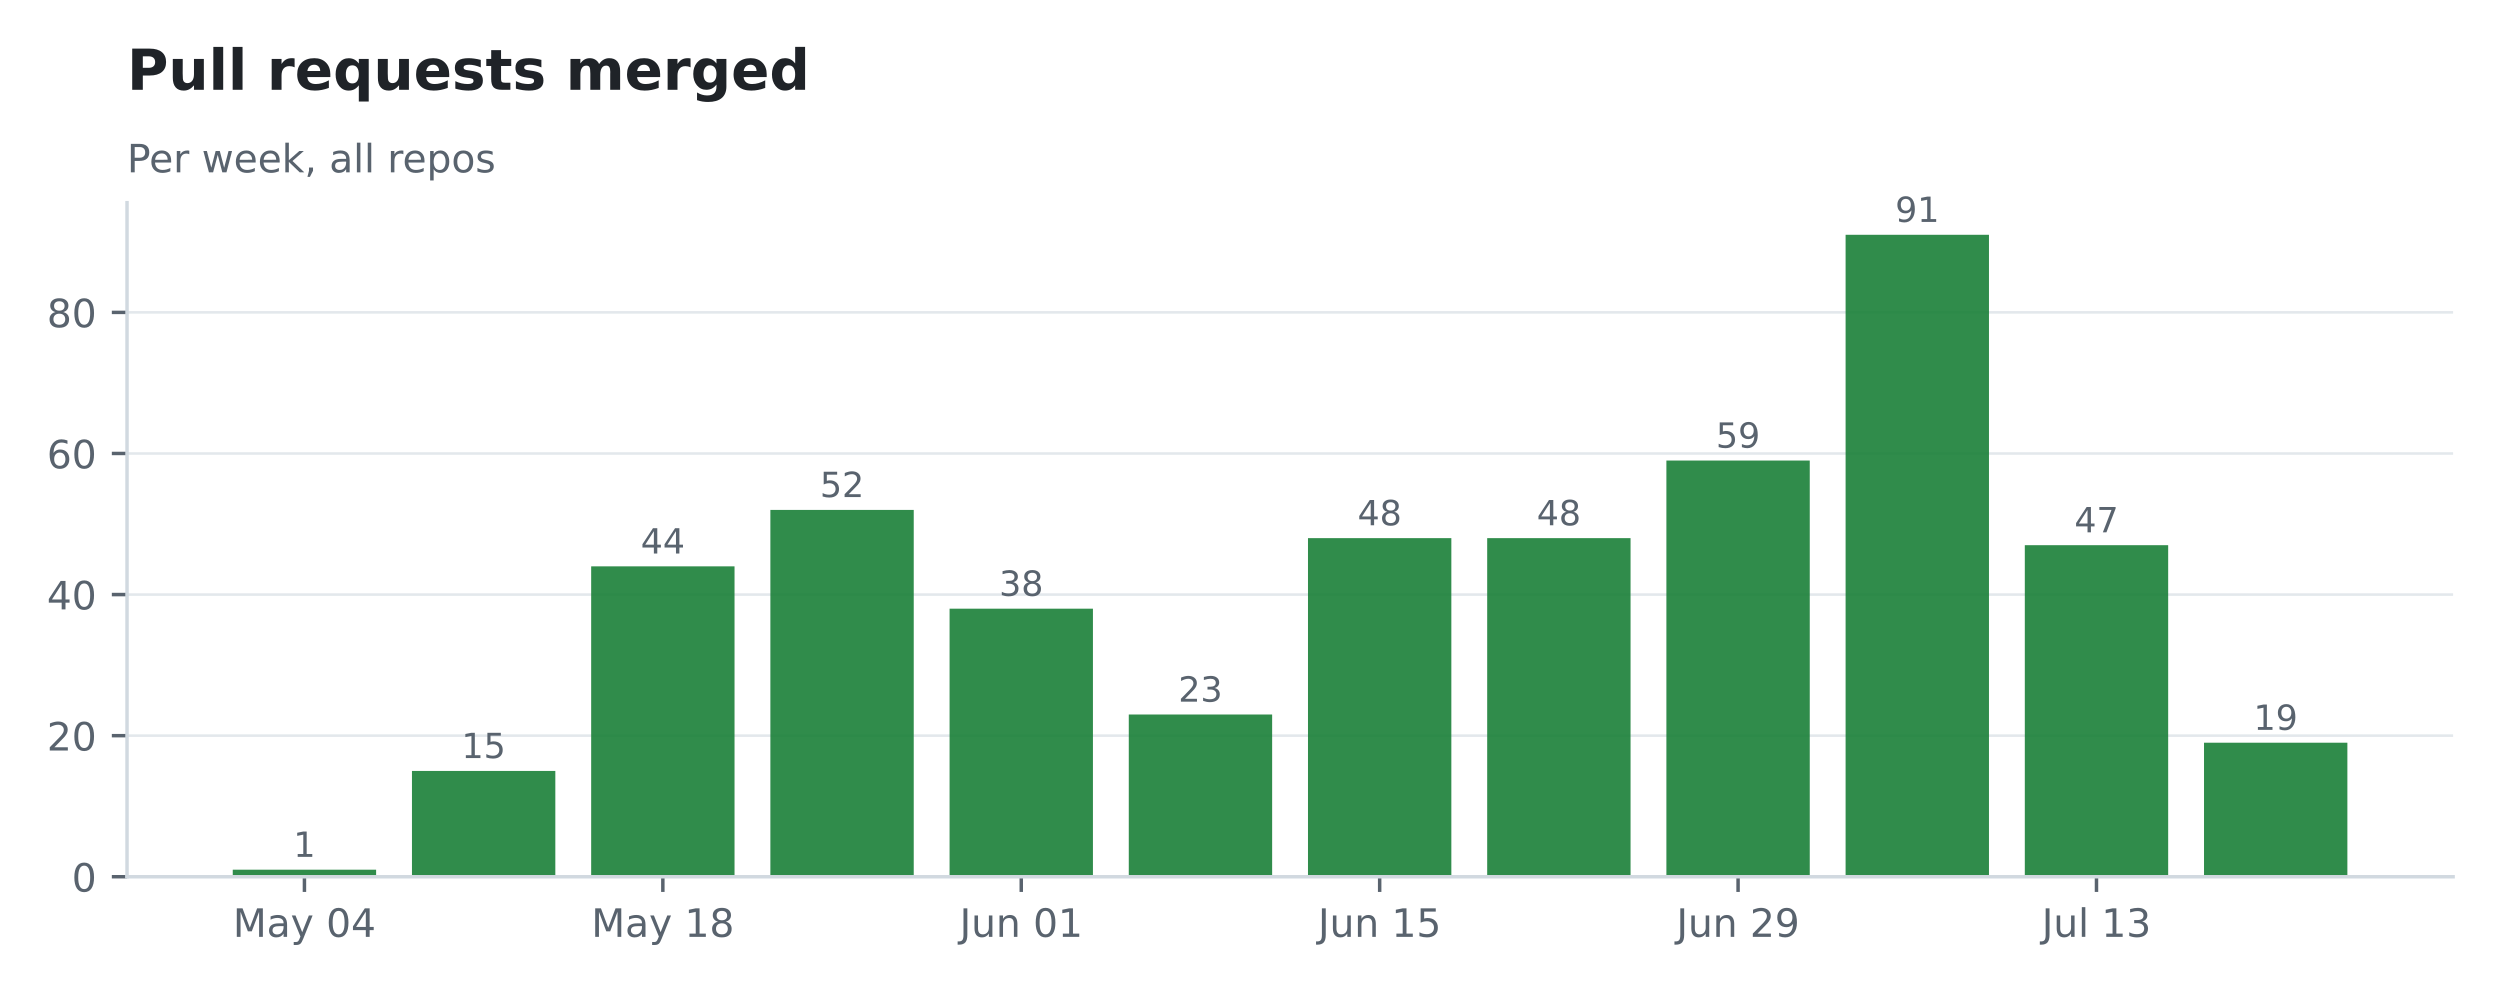
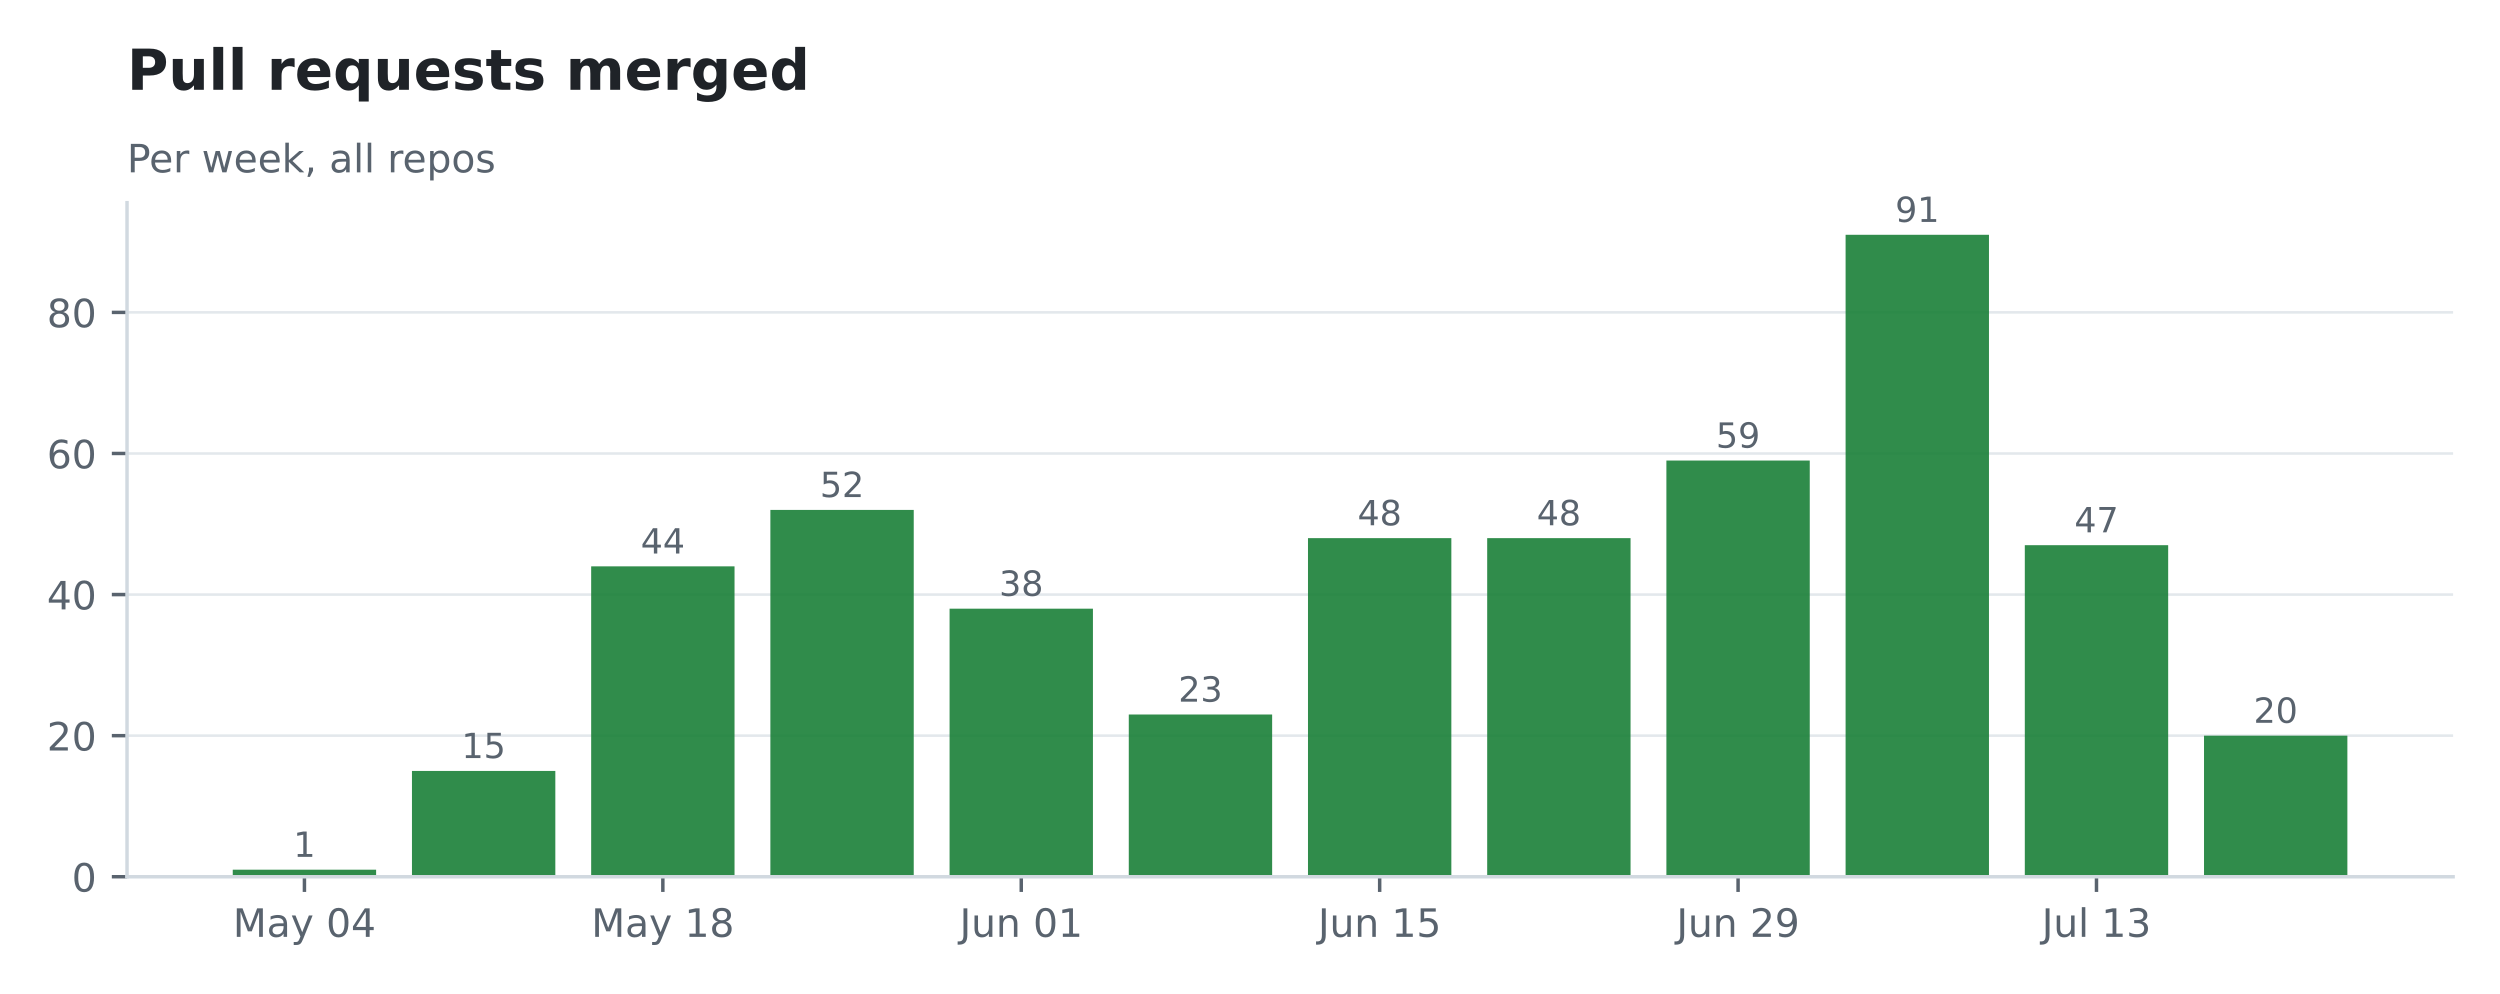
<svg xmlns="http://www.w3.org/2000/svg" xmlns:xlink="http://www.w3.org/1999/xlink" width="575.732pt" height="228.711pt" viewBox="0 0 575.732 228.711" version="1.1">
  <defs>
    <style type="text/css">*{stroke-linejoin: round; stroke-linecap: butt}</style>
  </defs>
  <g id="figure_1">
    <g id="patch_1">
      <path d="M 0 228.711  L 575.732 228.711  L 575.732 -0  L 0 -0  L 0 228.711  z " style="fill: none; opacity: 0" />
    </g>
    <g id="axes_1">
      <g id="patch_2">
        <path d="M 29.253 201.91  L 564.933 201.91  L 564.933 46.678  L 29.253 46.678  L 29.253 201.91  z " style="fill: none" />
      </g>
      <g id="matplotlib.axis_1">
        <g id="xtick_1">
          <g id="line2d_1">
            <defs>
-               <path id="mc2fe09eada" d="M 0 0  L 0 3.5  " style="stroke: #59636e; stroke-width: 0.8" />
+               <path id="m569759e91c" d="M 0 0  L 0 3.5  " style="stroke: #59636e; stroke-width: 0.8" />
            </defs>
            <g>
-               <use xlink:href="#mc2fe09eada" x="70.109" y="201.91" style="fill: #59636e; stroke: #59636e; stroke-width: 0.8" />
+               <use xlink:href="#m569759e91c" x="70.109" y="201.91" style="fill: #59636e; stroke: #59636e; stroke-width: 0.8" />
            </g>
          </g>
          <g id="text_1">
            <g style="fill: #59636e" transform="translate(53.64929 215.7479) scale(0.09 -0.09)">
              <defs>
                <path id="DejaVuSans-30" d="M 628 4666  L 1569 4666  L 2759 1491  L 3956 4666  L 4897 4666  L 4897 0  L 4281 0  L 4281 4097  L 3078 897  L 2444 897  L 1241 4097  L 1241 0  L 628 0  L 628 4666  z " transform="scale(0.015625)" />
                <path id="DejaVuSans-44" d="M 2194 1759  Q 1497 1759 1228 1600  Q 959 1441 959 1056  Q 959 750 1161 570  Q 1363 391 1709 391  Q 2188 391 2477 730  Q 2766 1069 2766 1631  L 2766 1759  L 2194 1759  z M 3341 1997  L 3341 0  L 2766 0  L 2766 531  Q 2569 213 2275 61  Q 1981 -91 1556 -91  Q 1019 -91 701 211  Q 384 513 384 1019  Q 384 1609 779 1909  Q 1175 2209 1959 2209  L 2766 2209  L 2766 2266  Q 2766 2663 2505 2880  Q 2244 3097 1772 3097  Q 1472 3097 1187 3025  Q 903 2953 641 2809  L 641 3341  Q 956 3463 1253 3523  Q 1550 3584 1831 3584  Q 2591 3584 2966 3190  Q 3341 2797 3341 1997  z " transform="scale(0.015625)" />
                <path id="DejaVuSans-5c" d="M 2059 -325  Q 1816 -950 1584 -1140  Q 1353 -1331 966 -1331  L 506 -1331  L 506 -850  L 844 -850  Q 1081 -850 1212 -737  Q 1344 -625 1503 -206  L 1606 56  L 191 3500  L 800 3500  L 1894 763  L 2988 3500  L 3597 3500  L 2059 -325  z " transform="scale(0.015625)" />
                <path id="DejaVuSans-3" transform="scale(0.015625)" />
                <path id="DejaVuSans-13" d="M 2034 4250  Q 1547 4250 1301 3770  Q 1056 3291 1056 2328  Q 1056 1369 1301 889  Q 1547 409 2034 409  Q 2525 409 2770 889  Q 3016 1369 3016 2328  Q 3016 3291 2770 3770  Q 2525 4250 2034 4250  z M 2034 4750  Q 2819 4750 3233 4129  Q 3647 3509 3647 2328  Q 3647 1150 3233 529  Q 2819 -91 2034 -91  Q 1250 -91 836 529  Q 422 1150 422 2328  Q 422 3509 836 4129  Q 1250 4750 2034 4750  z " transform="scale(0.015625)" />
                <path id="DejaVuSans-17" d="M 2419 4116  L 825 1625  L 2419 1625  L 2419 4116  z M 2253 4666  L 3047 4666  L 3047 1625  L 3713 1625  L 3713 1100  L 3047 1100  L 3047 0  L 2419 0  L 2419 1100  L 313 1100  L 313 1709  L 2253 4666  z " transform="scale(0.015625)" />
              </defs>
              <use xlink:href="#DejaVuSans-30" />
              <use xlink:href="#DejaVuSans-44" transform="translate(86.28125 0)" />
              <use xlink:href="#DejaVuSans-5c" transform="translate(147.5625 0)" />
              <use xlink:href="#DejaVuSans-3" transform="translate(206.75 0)" />
              <use xlink:href="#DejaVuSans-13" transform="translate(238.5312 0)" />
              <use xlink:href="#DejaVuSans-17" transform="translate(302.1562 0)" />
            </g>
          </g>
        </g>
        <g id="xtick_2">
          <g id="line2d_2">
            <g>
-               <use xlink:href="#mc2fe09eada" x="152.649" y="201.91" style="fill: #59636e; stroke: #59636e; stroke-width: 0.8" />
+               <use xlink:href="#m569759e91c" x="152.649" y="201.91" style="fill: #59636e; stroke: #59636e; stroke-width: 0.8" />
            </g>
          </g>
          <g id="text_2">
            <g style="fill: #59636e" transform="translate(136.1886 215.7479) scale(0.09 -0.09)">
              <defs>
                <path id="DejaVuSans-14" d="M 794 531  L 1825 531  L 1825 4091  L 703 3866  L 703 4441  L 1819 4666  L 2450 4666  L 2450 531  L 3481 531  L 3481 0  L 794 0  L 794 531  z " transform="scale(0.015625)" />
                <path id="DejaVuSans-1b" d="M 2034 2216  Q 1584 2216 1326 1975  Q 1069 1734 1069 1313  Q 1069 891 1326 650  Q 1584 409 2034 409  Q 2484 409 2743 651  Q 3003 894 3003 1313  Q 3003 1734 2745 1975  Q 2488 2216 2034 2216  z M 1403 2484  Q 997 2584 770 2862  Q 544 3141 544 3541  Q 544 4100 942 4425  Q 1341 4750 2034 4750  Q 2731 4750 3128 4425  Q 3525 4100 3525 3541  Q 3525 3141 3298 2862  Q 3072 2584 2669 2484  Q 3125 2378 3379 2068  Q 3634 1759 3634 1313  Q 3634 634 3220 271  Q 2806 -91 2034 -91  Q 1263 -91 848 271  Q 434 634 434 1313  Q 434 1759 690 2068  Q 947 2378 1403 2484  z M 1172 3481  Q 1172 3119 1398 2916  Q 1625 2713 2034 2713  Q 2441 2713 2670 2916  Q 2900 3119 2900 3481  Q 2900 3844 2670 4047  Q 2441 4250 2034 4250  Q 1625 4250 1398 4047  Q 1172 3844 1172 3481  z " transform="scale(0.015625)" />
              </defs>
              <use xlink:href="#DejaVuSans-30" />
              <use xlink:href="#DejaVuSans-44" transform="translate(86.28125 0)" />
              <use xlink:href="#DejaVuSans-5c" transform="translate(147.5625 0)" />
              <use xlink:href="#DejaVuSans-3" transform="translate(206.75 0)" />
              <use xlink:href="#DejaVuSans-14" transform="translate(238.5312 0)" />
              <use xlink:href="#DejaVuSans-1b" transform="translate(302.1562 0)" />
            </g>
          </g>
        </g>
        <g id="xtick_3">
          <g id="line2d_3">
            <g>
-               <use xlink:href="#mc2fe09eada" x="235.188" y="201.91" style="fill: #59636e; stroke: #59636e; stroke-width: 0.8" />
+               <use xlink:href="#m569759e91c" x="235.188" y="201.91" style="fill: #59636e; stroke: #59636e; stroke-width: 0.8" />
            </g>
          </g>
          <g id="text_3">
            <g style="fill: #59636e" transform="translate(221.0004 215.7479) scale(0.09 -0.09)">
              <defs>
                <path id="DejaVuSans-2d" d="M 628 4666  L 1259 4666  L 1259 325  Q 1259 -519 939 -900  Q 619 -1281 -91 -1281  L -331 -1281  L -331 -750  L -134 -750  Q 284 -750 456 -515  Q 628 -281 628 325  L 628 4666  z " transform="scale(0.015625)" />
                <path id="DejaVuSans-58" d="M 544 1381  L 544 3500  L 1119 3500  L 1119 1403  Q 1119 906 1312 657  Q 1506 409 1894 409  Q 2359 409 2629 706  Q 2900 1003 2900 1516  L 2900 3500  L 3475 3500  L 3475 0  L 2900 0  L 2900 538  Q 2691 219 2414 64  Q 2138 -91 1772 -91  Q 1169 -91 856 284  Q 544 659 544 1381  z M 1991 3584  L 1991 3584  z " transform="scale(0.015625)" />
                <path id="DejaVuSans-51" d="M 3513 2113  L 3513 0  L 2938 0  L 2938 2094  Q 2938 2591 2744 2837  Q 2550 3084 2163 3084  Q 1697 3084 1428 2787  Q 1159 2491 1159 1978  L 1159 0  L 581 0  L 581 3500  L 1159 3500  L 1159 2956  Q 1366 3272 1645 3428  Q 1925 3584 2291 3584  Q 2894 3584 3203 3211  Q 3513 2838 3513 2113  z " transform="scale(0.015625)" />
              </defs>
              <use xlink:href="#DejaVuSans-2d" />
              <use xlink:href="#DejaVuSans-58" transform="translate(29.5 0)" />
              <use xlink:href="#DejaVuSans-51" transform="translate(92.875 0)" />
              <use xlink:href="#DejaVuSans-3" transform="translate(156.25 0)" />
              <use xlink:href="#DejaVuSans-13" transform="translate(188.0312 0)" />
              <use xlink:href="#DejaVuSans-14" transform="translate(251.6562 0)" />
            </g>
          </g>
        </g>
        <g id="xtick_4">
          <g id="line2d_4">
            <g>
-               <use xlink:href="#mc2fe09eada" x="317.727" y="201.91" style="fill: #59636e; stroke: #59636e; stroke-width: 0.8" />
+               <use xlink:href="#m569759e91c" x="317.727" y="201.91" style="fill: #59636e; stroke: #59636e; stroke-width: 0.8" />
            </g>
          </g>
          <g id="text_4">
            <g style="fill: #59636e" transform="translate(303.5397 215.7479) scale(0.09 -0.09)">
              <defs>
                <path id="DejaVuSans-18" d="M 691 4666  L 3169 4666  L 3169 4134  L 1269 4134  L 1269 2991  Q 1406 3038 1543 3061  Q 1681 3084 1819 3084  Q 2600 3084 3056 2656  Q 3513 2228 3513 1497  Q 3513 744 3044 326  Q 2575 -91 1722 -91  Q 1428 -91 1123 -41  Q 819 9 494 109  L 494 744  Q 775 591 1075 516  Q 1375 441 1709 441  Q 2250 441 2565 725  Q 2881 1009 2881 1497  Q 2881 1984 2565 2268  Q 2250 2553 1709 2553  Q 1456 2553 1204 2497  Q 953 2441 691 2322  L 691 4666  z " transform="scale(0.015625)" />
              </defs>
              <use xlink:href="#DejaVuSans-2d" />
              <use xlink:href="#DejaVuSans-58" transform="translate(29.5 0)" />
              <use xlink:href="#DejaVuSans-51" transform="translate(92.875 0)" />
              <use xlink:href="#DejaVuSans-3" transform="translate(156.25 0)" />
              <use xlink:href="#DejaVuSans-14" transform="translate(188.0312 0)" />
              <use xlink:href="#DejaVuSans-18" transform="translate(251.6562 0)" />
            </g>
          </g>
        </g>
        <g id="xtick_5">
          <g id="line2d_5">
            <g>
-               <use xlink:href="#mc2fe09eada" x="400.267" y="201.91" style="fill: #59636e; stroke: #59636e; stroke-width: 0.8" />
+               <use xlink:href="#m569759e91c" x="400.267" y="201.91" style="fill: #59636e; stroke: #59636e; stroke-width: 0.8" />
            </g>
          </g>
          <g id="text_5">
            <g style="fill: #59636e" transform="translate(386.079 215.7479) scale(0.09 -0.09)">
              <defs>
                <path id="DejaVuSans-15" d="M 1228 531  L 3431 531  L 3431 0  L 469 0  L 469 531  Q 828 903 1448 1529  Q 2069 2156 2228 2338  Q 2531 2678 2651 2914  Q 2772 3150 2772 3378  Q 2772 3750 2511 3984  Q 2250 4219 1831 4219  Q 1534 4219 1204 4116  Q 875 4013 500 3803  L 500 4441  Q 881 4594 1212 4672  Q 1544 4750 1819 4750  Q 2544 4750 2975 4387  Q 3406 4025 3406 3419  Q 3406 3131 3298 2873  Q 3191 2616 2906 2266  Q 2828 2175 2409 1742  Q 1991 1309 1228 531  z " transform="scale(0.015625)" />
                <path id="DejaVuSans-1c" d="M 703 97  L 703 672  Q 941 559 1184 500  Q 1428 441 1663 441  Q 2288 441 2617 861  Q 2947 1281 2994 2138  Q 2813 1869 2534 1725  Q 2256 1581 1919 1581  Q 1219 1581 811 2004  Q 403 2428 403 3163  Q 403 3881 828 4315  Q 1253 4750 1959 4750  Q 2769 4750 3195 4129  Q 3622 3509 3622 2328  Q 3622 1225 3098 567  Q 2575 -91 1691 -91  Q 1453 -91 1209 -44  Q 966 3 703 97  z M 1959 2075  Q 2384 2075 2632 2365  Q 2881 2656 2881 3163  Q 2881 3666 2632 3958  Q 2384 4250 1959 4250  Q 1534 4250 1286 3958  Q 1038 3666 1038 3163  Q 1038 2656 1286 2365  Q 1534 2075 1959 2075  z " transform="scale(0.015625)" />
              </defs>
              <use xlink:href="#DejaVuSans-2d" />
              <use xlink:href="#DejaVuSans-58" transform="translate(29.5 0)" />
              <use xlink:href="#DejaVuSans-51" transform="translate(92.875 0)" />
              <use xlink:href="#DejaVuSans-3" transform="translate(156.25 0)" />
              <use xlink:href="#DejaVuSans-15" transform="translate(188.0312 0)" />
              <use xlink:href="#DejaVuSans-1c" transform="translate(251.6562 0)" />
            </g>
          </g>
        </g>
        <g id="xtick_6">
          <g id="line2d_6">
            <g>
-               <use xlink:href="#mc2fe09eada" x="482.806" y="201.91" style="fill: #59636e; stroke: #59636e; stroke-width: 0.8" />
+               <use xlink:href="#m569759e91c" x="482.806" y="201.91" style="fill: #59636e; stroke: #59636e; stroke-width: 0.8" />
            </g>
          </g>
          <g id="text_6">
            <g style="fill: #59636e" transform="translate(470.22 215.7486) scale(0.09 -0.09)">
              <defs>
                <path id="DejaVuSans-4f" d="M 603 4863  L 1178 4863  L 1178 0  L 603 0  L 603 4863  z " transform="scale(0.015625)" />
                <path id="DejaVuSans-16" d="M 2597 2516  Q 3050 2419 3304 2112  Q 3559 1806 3559 1356  Q 3559 666 3084 287  Q 2609 -91 1734 -91  Q 1441 -91 1130 -33  Q 819 25 488 141  L 488 750  Q 750 597 1062 519  Q 1375 441 1716 441  Q 2309 441 2620 675  Q 2931 909 2931 1356  Q 2931 1769 2642 2001  Q 2353 2234 1838 2234  L 1294 2234  L 1294 2753  L 1863 2753  Q 2328 2753 2575 2939  Q 2822 3125 2822 3475  Q 2822 3834 2567 4026  Q 2313 4219 1838 4219  Q 1578 4219 1281 4162  Q 984 4106 628 3988  L 628 4550  Q 988 4650 1302 4700  Q 1616 4750 1894 4750  Q 2613 4750 3031 4423  Q 3450 4097 3450 3541  Q 3450 3153 3228 2886  Q 3006 2619 2597 2516  z " transform="scale(0.015625)" />
              </defs>
              <use xlink:href="#DejaVuSans-2d" />
              <use xlink:href="#DejaVuSans-58" transform="translate(29.5 0)" />
              <use xlink:href="#DejaVuSans-4f" transform="translate(92.875 0)" />
              <use xlink:href="#DejaVuSans-3" transform="translate(120.6562 0)" />
              <use xlink:href="#DejaVuSans-14" transform="translate(152.4375 0)" />
              <use xlink:href="#DejaVuSans-16" transform="translate(216.0625 0)" />
            </g>
          </g>
        </g>
      </g>
      <g id="matplotlib.axis_2">
        <g id="ytick_1">
          <g id="line2d_7">
-             <path d="M 29.253 201.91  L 564.933 201.91  " clip-path="url(#p2338b5e531)" style="fill: none; stroke: #d1d9e0; stroke-opacity: 0.6; stroke-width: 0.6; stroke-linecap: square" />
+             <path d="M 29.253 201.91  L 564.933 201.91  " clip-path="url(#p461c9b1496)" style="fill: none; stroke: #d1d9e0; stroke-opacity: 0.6; stroke-width: 0.6; stroke-linecap: square" />
          </g>
          <g id="line2d_8">
            <defs>
-               <path id="mf154bc2f37" d="M 0 0  L -3.5 0  " style="stroke: #59636e; stroke-width: 0.8" />
+               <path id="m6d294244f8" d="M 0 0  L -3.5 0  " style="stroke: #59636e; stroke-width: 0.8" />
            </defs>
            <g>
-               <use xlink:href="#mf154bc2f37" x="29.253" y="201.91" style="fill: #59636e; stroke: #59636e; stroke-width: 0.8" />
+               <use xlink:href="#m6d294244f8" x="29.253" y="201.91" style="fill: #59636e; stroke: #59636e; stroke-width: 0.8" />
            </g>
          </g>
          <g id="text_7">
            <g style="fill: #59636e" transform="translate(16.52625 205.3289) scale(0.09 -0.09)">
              <use xlink:href="#DejaVuSans-13" />
            </g>
          </g>
        </g>
        <g id="ytick_2">
          <g id="line2d_9">
-             <path d="M 29.253 169.418  L 564.933 169.418  " clip-path="url(#p2338b5e531)" style="fill: none; stroke: #d1d9e0; stroke-opacity: 0.6; stroke-width: 0.6; stroke-linecap: square" />
+             <path d="M 29.253 169.418  L 564.933 169.418  " clip-path="url(#p461c9b1496)" style="fill: none; stroke: #d1d9e0; stroke-opacity: 0.6; stroke-width: 0.6; stroke-linecap: square" />
          </g>
          <g id="line2d_10">
            <g>
-               <use xlink:href="#mf154bc2f37" x="29.253" y="169.418" style="fill: #59636e; stroke: #59636e; stroke-width: 0.8" />
+               <use xlink:href="#m6d294244f8" x="29.253" y="169.418" style="fill: #59636e; stroke: #59636e; stroke-width: 0.8" />
            </g>
          </g>
          <g id="text_8">
            <g style="fill: #59636e" transform="translate(10.8 172.8366) scale(0.09 -0.09)">
              <use xlink:href="#DejaVuSans-15" />
              <use xlink:href="#DejaVuSans-13" transform="translate(63.625 0)" />
            </g>
          </g>
        </g>
        <g id="ytick_3">
          <g id="line2d_11">
-             <path d="M 29.253 136.925  L 564.933 136.925  " clip-path="url(#p2338b5e531)" style="fill: none; stroke: #d1d9e0; stroke-opacity: 0.6; stroke-width: 0.6; stroke-linecap: square" />
+             <path d="M 29.253 136.925  L 564.933 136.925  " clip-path="url(#p461c9b1496)" style="fill: none; stroke: #d1d9e0; stroke-opacity: 0.6; stroke-width: 0.6; stroke-linecap: square" />
          </g>
          <g id="line2d_12">
            <g>
-               <use xlink:href="#mf154bc2f37" x="29.253" y="136.925" style="fill: #59636e; stroke: #59636e; stroke-width: 0.8" />
+               <use xlink:href="#m6d294244f8" x="29.253" y="136.925" style="fill: #59636e; stroke: #59636e; stroke-width: 0.8" />
            </g>
          </g>
          <g id="text_9">
            <g style="fill: #59636e" transform="translate(10.8 140.3443) scale(0.09 -0.09)">
              <use xlink:href="#DejaVuSans-17" />
              <use xlink:href="#DejaVuSans-13" transform="translate(63.625 0)" />
            </g>
          </g>
        </g>
        <g id="ytick_4">
          <g id="line2d_13">
-             <path d="M 29.253 104.433  L 564.933 104.433  " clip-path="url(#p2338b5e531)" style="fill: none; stroke: #d1d9e0; stroke-opacity: 0.6; stroke-width: 0.6; stroke-linecap: square" />
+             <path d="M 29.253 104.433  L 564.933 104.433  " clip-path="url(#p461c9b1496)" style="fill: none; stroke: #d1d9e0; stroke-opacity: 0.6; stroke-width: 0.6; stroke-linecap: square" />
          </g>
          <g id="line2d_14">
            <g>
-               <use xlink:href="#mf154bc2f37" x="29.253" y="104.433" style="fill: #59636e; stroke: #59636e; stroke-width: 0.8" />
+               <use xlink:href="#m6d294244f8" x="29.253" y="104.433" style="fill: #59636e; stroke: #59636e; stroke-width: 0.8" />
            </g>
          </g>
          <g id="text_10">
            <g style="fill: #59636e" transform="translate(10.8 107.852) scale(0.09 -0.09)">
              <defs>
                <path id="DejaVuSans-19" d="M 2113 2584  Q 1688 2584 1439 2293  Q 1191 2003 1191 1497  Q 1191 994 1439 701  Q 1688 409 2113 409  Q 2538 409 2786 701  Q 3034 994 3034 1497  Q 3034 2003 2786 2293  Q 2538 2584 2113 2584  z M 3366 4563  L 3366 3988  Q 3128 4100 2886 4159  Q 2644 4219 2406 4219  Q 1781 4219 1451 3797  Q 1122 3375 1075 2522  Q 1259 2794 1537 2939  Q 1816 3084 2150 3084  Q 2853 3084 3261 2657  Q 3669 2231 3669 1497  Q 3669 778 3244 343  Q 2819 -91 2113 -91  Q 1303 -91 875 529  Q 447 1150 447 2328  Q 447 3434 972 4092  Q 1497 4750 2381 4750  Q 2619 4750 2861 4703  Q 3103 4656 3366 4563  z " transform="scale(0.015625)" />
              </defs>
              <use xlink:href="#DejaVuSans-19" />
              <use xlink:href="#DejaVuSans-13" transform="translate(63.625 0)" />
            </g>
          </g>
        </g>
        <g id="ytick_5">
          <g id="line2d_15">
-             <path d="M 29.253 71.941  L 564.933 71.941  " clip-path="url(#p2338b5e531)" style="fill: none; stroke: #d1d9e0; stroke-opacity: 0.6; stroke-width: 0.6; stroke-linecap: square" />
+             <path d="M 29.253 71.941  L 564.933 71.941  " clip-path="url(#p461c9b1496)" style="fill: none; stroke: #d1d9e0; stroke-opacity: 0.6; stroke-width: 0.6; stroke-linecap: square" />
          </g>
          <g id="line2d_16">
            <g>
-               <use xlink:href="#mf154bc2f37" x="29.253" y="71.941" style="fill: #59636e; stroke: #59636e; stroke-width: 0.8" />
+               <use xlink:href="#m6d294244f8" x="29.253" y="71.941" style="fill: #59636e; stroke: #59636e; stroke-width: 0.8" />
            </g>
          </g>
          <g id="text_11">
            <g style="fill: #59636e" transform="translate(10.8 75.35968) scale(0.09 -0.09)">
              <use xlink:href="#DejaVuSans-1b" />
              <use xlink:href="#DejaVuSans-13" transform="translate(63.625 0)" />
            </g>
          </g>
        </g>
      </g>
      <g id="patch_3">
-         <path d="M 53.602 201.91  L 86.617 201.91  L 86.617 200.285  L 53.602 200.285  z " clip-path="url(#p2338b5e531)" style="fill: #1a7f37; opacity: 0.9" />
+         <path d="M 53.602 201.91  L 86.617 201.91  L 86.617 200.285  L 53.602 200.285  z " clip-path="url(#p461c9b1496)" style="fill: #1a7f37; opacity: 0.9" />
      </g>
      <g id="patch_4">
-         <path d="M 94.871 201.91  L 127.887 201.91  L 127.887 177.541  L 94.871 177.541  z " clip-path="url(#p2338b5e531)" style="fill: #1a7f37; opacity: 0.9" />
+         <path d="M 94.871 201.91  L 127.887 201.91  L 127.887 177.541  L 94.871 177.541  z " clip-path="url(#p461c9b1496)" style="fill: #1a7f37; opacity: 0.9" />
      </g>
      <g id="patch_5">
-         <path d="M 136.141 201.91  L 169.157 201.91  L 169.157 130.427  L 136.141 130.427  z " clip-path="url(#p2338b5e531)" style="fill: #1a7f37; opacity: 0.9" />
+         <path d="M 136.141 201.91  L 169.157 201.91  L 169.157 130.427  L 136.141 130.427  z " clip-path="url(#p461c9b1496)" style="fill: #1a7f37; opacity: 0.9" />
      </g>
      <g id="patch_6">
-         <path d="M 177.411 201.91  L 210.426 201.91  L 210.426 117.43  L 177.411 117.43  z " clip-path="url(#p2338b5e531)" style="fill: #1a7f37; opacity: 0.9" />
+         <path d="M 177.411 201.91  L 210.426 201.91  L 210.426 117.43  L 177.411 117.43  z " clip-path="url(#p461c9b1496)" style="fill: #1a7f37; opacity: 0.9" />
      </g>
      <g id="patch_7">
-         <path d="M 218.68 201.91  L 251.696 201.91  L 251.696 140.175  L 218.68 140.175  z " clip-path="url(#p2338b5e531)" style="fill: #1a7f37; opacity: 0.9" />
+         <path d="M 218.68 201.91  L 251.696 201.91  L 251.696 140.175  L 218.68 140.175  z " clip-path="url(#p461c9b1496)" style="fill: #1a7f37; opacity: 0.9" />
      </g>
      <g id="patch_8">
-         <path d="M 259.95 201.91  L 292.966 201.91  L 292.966 164.544  L 259.95 164.544  z " clip-path="url(#p2338b5e531)" style="fill: #1a7f37; opacity: 0.9" />
+         <path d="M 259.95 201.91  L 292.966 201.91  L 292.966 164.544  L 259.95 164.544  z " clip-path="url(#p461c9b1496)" style="fill: #1a7f37; opacity: 0.9" />
      </g>
      <g id="patch_9">
-         <path d="M 301.219 201.91  L 334.235 201.91  L 334.235 123.928  L 301.219 123.928  z " clip-path="url(#p2338b5e531)" style="fill: #1a7f37; opacity: 0.9" />
+         <path d="M 301.219 201.91  L 334.235 201.91  L 334.235 123.928  L 301.219 123.928  z " clip-path="url(#p461c9b1496)" style="fill: #1a7f37; opacity: 0.9" />
      </g>
      <g id="patch_10">
-         <path d="M 342.489 201.91  L 375.505 201.91  L 375.505 123.928  L 342.489 123.928  z " clip-path="url(#p2338b5e531)" style="fill: #1a7f37; opacity: 0.9" />
+         <path d="M 342.489 201.91  L 375.505 201.91  L 375.505 123.928  L 342.489 123.928  z " clip-path="url(#p461c9b1496)" style="fill: #1a7f37; opacity: 0.9" />
      </g>
      <g id="patch_11">
-         <path d="M 383.759 201.91  L 416.774 201.91  L 416.774 106.058  L 383.759 106.058  z " clip-path="url(#p2338b5e531)" style="fill: #1a7f37; opacity: 0.9" />
+         <path d="M 383.759 201.91  L 416.774 201.91  L 416.774 106.058  L 383.759 106.058  z " clip-path="url(#p461c9b1496)" style="fill: #1a7f37; opacity: 0.9" />
      </g>
      <g id="patch_12">
-         <path d="M 425.028 201.91  L 458.044 201.91  L 458.044 54.07  L 425.028 54.07  z " clip-path="url(#p2338b5e531)" style="fill: #1a7f37; opacity: 0.9" />
+         <path d="M 425.028 201.91  L 458.044 201.91  L 458.044 54.07  L 425.028 54.07  z " clip-path="url(#p461c9b1496)" style="fill: #1a7f37; opacity: 0.9" />
      </g>
      <g id="patch_13">
-         <path d="M 466.298 201.91  L 499.314 201.91  L 499.314 125.553  L 466.298 125.553  z " clip-path="url(#p2338b5e531)" style="fill: #1a7f37; opacity: 0.9" />
+         <path d="M 466.298 201.91  L 499.314 201.91  L 499.314 125.553  L 466.298 125.553  z " clip-path="url(#p461c9b1496)" style="fill: #1a7f37; opacity: 0.9" />
      </g>
      <g id="patch_14">
-         <path d="M 507.568 201.91  L 540.583 201.91  L 540.583 171.042  L 507.568 171.042  z " clip-path="url(#p2338b5e531)" style="fill: #1a7f37; opacity: 0.9" />
+         <path d="M 507.568 201.91  L 540.583 201.91  L 540.583 169.418  L 507.568 169.418  z " clip-path="url(#p461c9b1496)" style="fill: #1a7f37; opacity: 0.9" />
      </g>
      <g id="patch_15">
        <path d="M 29.253 201.91  L 29.253 46.678  " style="fill: none; stroke: #d1d9e0; stroke-width: 0.8; stroke-linejoin: miter; stroke-linecap: square" />
      </g>
      <g id="patch_16">
        <path d="M 29.253 201.91  L 564.933 201.91  " style="fill: none; stroke: #d1d9e0; stroke-width: 0.8; stroke-linejoin: miter; stroke-linecap: square" />
      </g>
      <g id="text_12">
        <g style="fill: #59636e" transform="translate(67.56445 197.3286) scale(0.08 -0.08)">
          <use xlink:href="#DejaVuSans-14" />
        </g>
      </g>
      <g id="text_13">
        <g style="fill: #59636e" transform="translate(106.2891 174.5839) scale(0.08 -0.08)">
          <use xlink:href="#DejaVuSans-14" />
          <use xlink:href="#DejaVuSans-18" transform="translate(63.625 0)" />
        </g>
      </g>
      <g id="text_14">
        <g style="fill: #59636e" transform="translate(147.5587 127.4701) scale(0.08 -0.08)">
          <use xlink:href="#DejaVuSans-17" />
          <use xlink:href="#DejaVuSans-17" transform="translate(63.625 0)" />
        </g>
      </g>
      <g id="text_15">
        <g style="fill: #59636e" transform="translate(188.8284 114.4732) scale(0.08 -0.08)">
          <use xlink:href="#DejaVuSans-18" />
          <use xlink:href="#DejaVuSans-15" transform="translate(63.625 0)" />
        </g>
      </g>
      <g id="text_16">
        <g style="fill: #59636e" transform="translate(230.098 137.2178) scale(0.08 -0.08)">
          <use xlink:href="#DejaVuSans-16" />
          <use xlink:href="#DejaVuSans-1b" transform="translate(63.625 0)" />
        </g>
      </g>
      <g id="text_17">
        <g style="fill: #59636e" transform="translate(271.3677 161.587) scale(0.08 -0.08)">
          <use xlink:href="#DejaVuSans-15" />
          <use xlink:href="#DejaVuSans-16" transform="translate(63.625 0)" />
        </g>
      </g>
      <g id="text_18">
        <g style="fill: #59636e" transform="translate(312.6373 120.9716) scale(0.08 -0.08)">
          <use xlink:href="#DejaVuSans-17" />
          <use xlink:href="#DejaVuSans-1b" transform="translate(63.625 0)" />
        </g>
      </g>
      <g id="text_19">
        <g style="fill: #59636e" transform="translate(353.907 120.9716) scale(0.08 -0.08)">
          <use xlink:href="#DejaVuSans-17" />
          <use xlink:href="#DejaVuSans-1b" transform="translate(63.625 0)" />
        </g>
      </g>
      <g id="text_20">
        <g style="fill: #59636e" transform="translate(395.1766 103.1009) scale(0.08 -0.08)">
          <use xlink:href="#DejaVuSans-18" />
          <use xlink:href="#DejaVuSans-1c" transform="translate(63.625 0)" />
        </g>
      </g>
      <g id="text_21">
        <g style="fill: #59636e" transform="translate(436.4463 51.11317) scale(0.08 -0.08)">
          <use xlink:href="#DejaVuSans-1c" />
          <use xlink:href="#DejaVuSans-14" transform="translate(63.625 0)" />
        </g>
      </g>
      <g id="text_22">
        <g style="fill: #59636e" transform="translate(477.7159 122.5962) scale(0.08 -0.08)">
          <defs>
            <path id="DejaVuSans-1a" d="M 525 4666  L 3525 4666  L 3525 4397  L 1831 0  L 1172 0  L 2766 4134  L 525 4134  L 525 4666  z " transform="scale(0.015625)" />
          </defs>
          <use xlink:href="#DejaVuSans-17" />
          <use xlink:href="#DejaVuSans-1a" transform="translate(63.625 0)" />
        </g>
      </g>
      <g id="text_23">
-         <g style="fill: #59636e" transform="translate(518.9856 168.0855) scale(0.08 -0.08)">
-           <use xlink:href="#DejaVuSans-14" />
-           <use xlink:href="#DejaVuSans-1c" transform="translate(63.625 0)" />
+         <g style="fill: #59636e" transform="translate(518.9856 166.4609) scale(0.08 -0.08)">
+           <use xlink:href="#DejaVuSans-15" />
+           <use xlink:href="#DejaVuSans-13" transform="translate(63.625 0)" />
        </g>
      </g>
      <g id="text_24">
        <g style="fill: #59636e" transform="translate(29.2525 39.69253) scale(0.09 -0.09)">
          <defs>
            <path id="DejaVuSans-33" d="M 1259 4147  L 1259 2394  L 2053 2394  Q 2494 2394 2734 2622  Q 2975 2850 2975 3272  Q 2975 3691 2734 3919  Q 2494 4147 2053 4147  L 1259 4147  z M 628 4666  L 2053 4666  Q 2838 4666 3239 4311  Q 3641 3956 3641 3272  Q 3641 2581 3239 2228  Q 2838 1875 2053 1875  L 1259 1875  L 1259 0  L 628 0  L 628 4666  z " transform="scale(0.015625)" />
            <path id="DejaVuSans-48" d="M 3597 1894  L 3597 1613  L 953 1613  Q 991 1019 1311 708  Q 1631 397 2203 397  Q 2534 397 2845 478  Q 3156 559 3463 722  L 3463 178  Q 3153 47 2828 -22  Q 2503 -91 2169 -91  Q 1331 -91 842 396  Q 353 884 353 1716  Q 353 2575 817 3079  Q 1281 3584 2069 3584  Q 2775 3584 3186 3129  Q 3597 2675 3597 1894  z M 3022 2063  Q 3016 2534 2758 2815  Q 2500 3097 2075 3097  Q 1594 3097 1305 2825  Q 1016 2553 972 2059  L 3022 2063  z " transform="scale(0.015625)" />
            <path id="DejaVuSans-55" d="M 2631 2963  Q 2534 3019 2420 3045  Q 2306 3072 2169 3072  Q 1681 3072 1420 2755  Q 1159 2438 1159 1844  L 1159 0  L 581 0  L 581 3500  L 1159 3500  L 1159 2956  Q 1341 3275 1631 3429  Q 1922 3584 2338 3584  Q 2397 3584 2469 3576  Q 2541 3569 2628 3553  L 2631 2963  z " transform="scale(0.015625)" />
            <path id="DejaVuSans-5a" d="M 269 3500  L 844 3500  L 1563 769  L 2278 3500  L 2956 3500  L 3675 769  L 4391 3500  L 4966 3500  L 4050 0  L 3372 0  L 2619 2869  L 1863 0  L 1184 0  L 269 3500  z " transform="scale(0.015625)" />
            <path id="DejaVuSans-4e" d="M 581 4863  L 1159 4863  L 1159 1991  L 2875 3500  L 3609 3500  L 1753 1863  L 3688 0  L 2938 0  L 1159 1709  L 1159 0  L 581 0  L 581 4863  z " transform="scale(0.015625)" />
            <path id="DejaVuSans-f" d="M 750 794  L 1409 794  L 1409 256  L 897 -744  L 494 -744  L 750 256  L 750 794  z " transform="scale(0.015625)" />
            <path id="DejaVuSans-53" d="M 1159 525  L 1159 -1331  L 581 -1331  L 581 3500  L 1159 3500  L 1159 2969  Q 1341 3281 1617 3432  Q 1894 3584 2278 3584  Q 2916 3584 3314 3078  Q 3713 2572 3713 1747  Q 3713 922 3314 415  Q 2916 -91 2278 -91  Q 1894 -91 1617 61  Q 1341 213 1159 525  z M 3116 1747  Q 3116 2381 2855 2742  Q 2594 3103 2138 3103  Q 1681 3103 1420 2742  Q 1159 2381 1159 1747  Q 1159 1113 1420 752  Q 1681 391 2138 391  Q 2594 391 2855 752  Q 3116 1113 3116 1747  z " transform="scale(0.015625)" />
            <path id="DejaVuSans-52" d="M 1959 3097  Q 1497 3097 1228 2736  Q 959 2375 959 1747  Q 959 1119 1226 758  Q 1494 397 1959 397  Q 2419 397 2687 759  Q 2956 1122 2956 1747  Q 2956 2369 2687 2733  Q 2419 3097 1959 3097  z M 1959 3584  Q 2709 3584 3137 3096  Q 3566 2609 3566 1747  Q 3566 888 3137 398  Q 2709 -91 1959 -91  Q 1206 -91 779 398  Q 353 888 353 1747  Q 353 2609 779 3096  Q 1206 3584 1959 3584  z " transform="scale(0.015625)" />
            <path id="DejaVuSans-56" d="M 2834 3397  L 2834 2853  Q 2591 2978 2328 3040  Q 2066 3103 1784 3103  Q 1356 3103 1142 2972  Q 928 2841 928 2578  Q 928 2378 1081 2264  Q 1234 2150 1697 2047  L 1894 2003  Q 2506 1872 2764 1633  Q 3022 1394 3022 966  Q 3022 478 2636 193  Q 2250 -91 1575 -91  Q 1294 -91 989 -36  Q 684 19 347 128  L 347 722  Q 666 556 975 473  Q 1284 391 1588 391  Q 1994 391 2212 530  Q 2431 669 2431 922  Q 2431 1156 2273 1281  Q 2116 1406 1581 1522  L 1381 1569  Q 847 1681 609 1914  Q 372 2147 372 2553  Q 372 3047 722 3315  Q 1072 3584 1716 3584  Q 2034 3584 2315 3537  Q 2597 3491 2834 3397  z " transform="scale(0.015625)" />
          </defs>
          <use xlink:href="#DejaVuSans-33" />
          <use xlink:href="#DejaVuSans-48" transform="translate(56.73438 0)" />
          <use xlink:href="#DejaVuSans-55" transform="translate(118.2656 0)" />
          <use xlink:href="#DejaVuSans-3" transform="translate(159.375 0)" />
          <use xlink:href="#DejaVuSans-5a" transform="translate(191.1562 0)" />
          <use xlink:href="#DejaVuSans-48" transform="translate(272.9375 0)" />
          <use xlink:href="#DejaVuSans-48" transform="translate(334.4688 0)" />
          <use xlink:href="#DejaVuSans-4e" transform="translate(396 0)" />
          <use xlink:href="#DejaVuSans-f" transform="translate(453.9062 0)" />
          <use xlink:href="#DejaVuSans-3" transform="translate(485.6875 0)" />
          <use xlink:href="#DejaVuSans-44" transform="translate(517.4688 0)" />
          <use xlink:href="#DejaVuSans-4f" transform="translate(578.75 0)" />
          <use xlink:href="#DejaVuSans-4f" transform="translate(606.5312 0)" />
          <use xlink:href="#DejaVuSans-3" transform="translate(634.3125 0)" />
          <use xlink:href="#DejaVuSans-55" transform="translate(666.0938 0)" />
          <use xlink:href="#DejaVuSans-48" transform="translate(705 0)" />
          <use xlink:href="#DejaVuSans-53" transform="translate(766.5312 0)" />
          <use xlink:href="#DejaVuSans-52" transform="translate(830.0156 0)" />
          <use xlink:href="#DejaVuSans-56" transform="translate(891.2031 0)" />
        </g>
      </g>
      <g id="text_25">
        <g style="fill: #1f2328" transform="translate(29.2525 20.67797) scale(0.13 -0.13)">
          <defs>
            <path id="DejaVuSans-Bold-33" d="M 588 4666  L 2584 4666  Q 3475 4666 3951 4270  Q 4428 3875 4428 3144  Q 4428 2409 3951 2014  Q 3475 1619 2584 1619  L 1791 1619  L 1791 0  L 588 0  L 588 4666  z M 1791 3794  L 1791 2491  L 2456 2491  Q 2806 2491 2997 2661  Q 3188 2831 3188 3144  Q 3188 3456 2997 3625  Q 2806 3794 2456 3794  L 1791 3794  z " transform="scale(0.015625)" />
            <path id="DejaVuSans-Bold-58" d="M 500 1363  L 500 3500  L 1625 3500  L 1625 3150  Q 1625 2866 1622 2436  Q 1619 2006 1619 1863  Q 1619 1441 1641 1255  Q 1663 1069 1716 984  Q 1784 875 1895 815  Q 2006 756 2150 756  Q 2500 756 2700 1025  Q 2900 1294 2900 1772  L 2900 3500  L 4019 3500  L 4019 0  L 2900 0  L 2900 506  Q 2647 200 2364 54  Q 2081 -91 1741 -91  Q 1134 -91 817 281  Q 500 653 500 1363  z " transform="scale(0.015625)" />
            <path id="DejaVuSans-Bold-4f" d="M 538 4863  L 1656 4863  L 1656 0  L 538 0  L 538 4863  z " transform="scale(0.015625)" />
            <path id="DejaVuSans-Bold-3" transform="scale(0.015625)" />
            <path id="DejaVuSans-Bold-55" d="M 3138 2547  Q 2991 2616 2845 2648  Q 2700 2681 2553 2681  Q 2122 2681 1889 2404  Q 1656 2128 1656 1613  L 1656 0  L 538 0  L 538 3500  L 1656 3500  L 1656 2925  Q 1872 3269 2151 3426  Q 2431 3584 2822 3584  Q 2878 3584 2943 3579  Q 3009 3575 3134 3559  L 3138 2547  z " transform="scale(0.015625)" />
            <path id="DejaVuSans-Bold-48" d="M 4031 1759  L 4031 1441  L 1416 1441  Q 1456 1047 1700 850  Q 1944 653 2381 653  Q 2734 653 3104 758  Q 3475 863 3866 1075  L 3866 213  Q 3469 63 3072 -14  Q 2675 -91 2278 -91  Q 1328 -91 801 392  Q 275 875 275 1747  Q 275 2603 792 3093  Q 1309 3584 2216 3584  Q 3041 3584 3536 3087  Q 4031 2591 4031 1759  z M 2881 2131  Q 2881 2450 2695 2645  Q 2509 2841 2209 2841  Q 1884 2841 1681 2658  Q 1478 2475 1428 2131  L 2881 2131  z " transform="scale(0.015625)" />
            <path id="DejaVuSans-Bold-54" d="M 2181 2772  Q 1825 2772 1636 2509  Q 1447 2247 1447 1747  Q 1447 1247 1636 984  Q 1825 722 2181 722  Q 2541 722 2730 984  Q 2919 1247 2919 1747  Q 2919 2247 2730 2509  Q 2541 2772 2181 2772  z M 2919 506  Q 2688 197 2409 53  Q 2131 -91 1766 -91  Q 1119 -91 703 423  Q 288 938 288 1747  Q 288 2556 703 3067  Q 1119 3578 1766 3578  Q 2131 3578 2409 3434  Q 2688 3291 2919 2981  L 2919 3500  L 4044 3500  L 4044 -1331  L 2919 -1331  L 2919 506  z " transform="scale(0.015625)" />
            <path id="DejaVuSans-Bold-56" d="M 3272 3391  L 3272 2541  Q 2913 2691 2578 2766  Q 2244 2841 1947 2841  Q 1628 2841 1473 2761  Q 1319 2681 1319 2516  Q 1319 2381 1436 2309  Q 1553 2238 1856 2203  L 2053 2175  Q 2913 2066 3209 1816  Q 3506 1566 3506 1031  Q 3506 472 3093 190  Q 2681 -91 1863 -91  Q 1516 -91 1145 -36  Q 775 19 384 128  L 384 978  Q 719 816 1070 734  Q 1422 653 1784 653  Q 2113 653 2278 743  Q 2444 834 2444 1013  Q 2444 1163 2330 1236  Q 2216 1309 1875 1350  L 1678 1375  Q 931 1469 631 1722  Q 331 1975 331 2491  Q 331 3047 712 3315  Q 1094 3584 1881 3584  Q 2191 3584 2531 3537  Q 2872 3491 3272 3391  z " transform="scale(0.015625)" />
            <path id="DejaVuSans-Bold-57" d="M 1759 4494  L 1759 3500  L 2913 3500  L 2913 2700  L 1759 2700  L 1759 1216  Q 1759 972 1856 886  Q 1953 800 2241 800  L 2816 800  L 2816 0  L 1856 0  Q 1194 0 917 276  Q 641 553 641 1216  L 641 2700  L 84 2700  L 84 3500  L 641 3500  L 641 4494  L 1759 4494  z " transform="scale(0.015625)" />
            <path id="DejaVuSans-Bold-50" d="M 3781 2919  Q 3994 3244 4286 3414  Q 4578 3584 4928 3584  Q 5531 3584 5847 3212  Q 6163 2841 6163 2131  L 6163 0  L 5038 0  L 5038 1825  Q 5041 1866 5042 1909  Q 5044 1953 5044 2034  Q 5044 2406 4934 2573  Q 4825 2741 4581 2741  Q 4263 2741 4089 2478  Q 3916 2216 3909 1719  L 3909 0  L 2784 0  L 2784 1825  Q 2784 2406 2684 2573  Q 2584 2741 2328 2741  Q 2006 2741 1831 2477  Q 1656 2213 1656 1722  L 1656 0  L 531 0  L 531 3500  L 1656 3500  L 1656 2988  Q 1863 3284 2130 3434  Q 2397 3584 2719 3584  Q 3081 3584 3359 3409  Q 3638 3234 3781 2919  z " transform="scale(0.015625)" />
            <path id="DejaVuSans-Bold-4a" d="M 2919 594  Q 2688 288 2409 144  Q 2131 0 1766 0  Q 1125 0 706 504  Q 288 1009 288 1791  Q 288 2575 706 3076  Q 1125 3578 1766 3578  Q 2131 3578 2409 3434  Q 2688 3291 2919 2981  L 2919 3500  L 4044 3500  L 4044 353  Q 4044 -491 3511 -936  Q 2978 -1381 1966 -1381  Q 1638 -1381 1331 -1331  Q 1025 -1281 716 -1178  L 716 -306  Q 1009 -475 1290 -558  Q 1572 -641 1856 -641  Q 2406 -641 2662 -400  Q 2919 -159 2919 353  L 2919 594  z M 2181 2772  Q 1834 2772 1640 2515  Q 1447 2259 1447 1791  Q 1447 1309 1634 1061  Q 1822 813 2181 813  Q 2531 813 2725 1069  Q 2919 1325 2919 1791  Q 2919 2259 2725 2515  Q 2531 2772 2181 2772  z " transform="scale(0.015625)" />
            <path id="DejaVuSans-Bold-47" d="M 2919 2988  L 2919 4863  L 4044 4863  L 4044 0  L 2919 0  L 2919 506  Q 2688 197 2409 53  Q 2131 -91 1766 -91  Q 1119 -91 703 423  Q 288 938 288 1747  Q 288 2556 703 3070  Q 1119 3584 1766 3584  Q 2128 3584 2408 3439  Q 2688 3294 2919 2988  z M 2181 722  Q 2541 722 2730 984  Q 2919 1247 2919 1747  Q 2919 2247 2730 2509  Q 2541 2772 2181 2772  Q 1825 2772 1636 2509  Q 1447 2247 1447 1747  Q 1447 1247 1636 984  Q 1825 722 2181 722  z " transform="scale(0.015625)" />
          </defs>
          <use xlink:href="#DejaVuSans-Bold-33" />
          <use xlink:href="#DejaVuSans-Bold-58" transform="translate(73.29688 0)" />
          <use xlink:href="#DejaVuSans-Bold-4f" transform="translate(144.4844 0)" />
          <use xlink:href="#DejaVuSans-Bold-4f" transform="translate(178.7656 0)" />
          <use xlink:href="#DejaVuSans-Bold-3" transform="translate(213.0469 0)" />
          <use xlink:href="#DejaVuSans-Bold-55" transform="translate(247.8594 0)" />
          <use xlink:href="#DejaVuSans-Bold-48" transform="translate(297.1719 0)" />
          <use xlink:href="#DejaVuSans-Bold-54" transform="translate(365 0)" />
          <use xlink:href="#DejaVuSans-Bold-58" transform="translate(436.5781 0)" />
          <use xlink:href="#DejaVuSans-Bold-48" transform="translate(507.7656 0)" />
          <use xlink:href="#DejaVuSans-Bold-56" transform="translate(575.5938 0)" />
          <use xlink:href="#DejaVuSans-Bold-57" transform="translate(635.1094 0)" />
          <use xlink:href="#DejaVuSans-Bold-56" transform="translate(682.9062 0)" />
          <use xlink:href="#DejaVuSans-Bold-3" transform="translate(742.4219 0)" />
          <use xlink:href="#DejaVuSans-Bold-50" transform="translate(777.2344 0)" />
          <use xlink:href="#DejaVuSans-Bold-48" transform="translate(881.4375 0)" />
          <use xlink:href="#DejaVuSans-Bold-55" transform="translate(949.2656 0)" />
          <use xlink:href="#DejaVuSans-Bold-4a" transform="translate(998.5781 0)" />
          <use xlink:href="#DejaVuSans-Bold-48" transform="translate(1070.156 0)" />
          <use xlink:href="#DejaVuSans-Bold-47" transform="translate(1137.984 0)" />
        </g>
      </g>
    </g>
  </g>
  <defs>
-     <clipPath id="p2338b5e531">
+     <clipPath id="p461c9b1496">
      <rect x="29.253" y="46.678" width="535.68" height="155.232" />
    </clipPath>
  </defs>
</svg>
